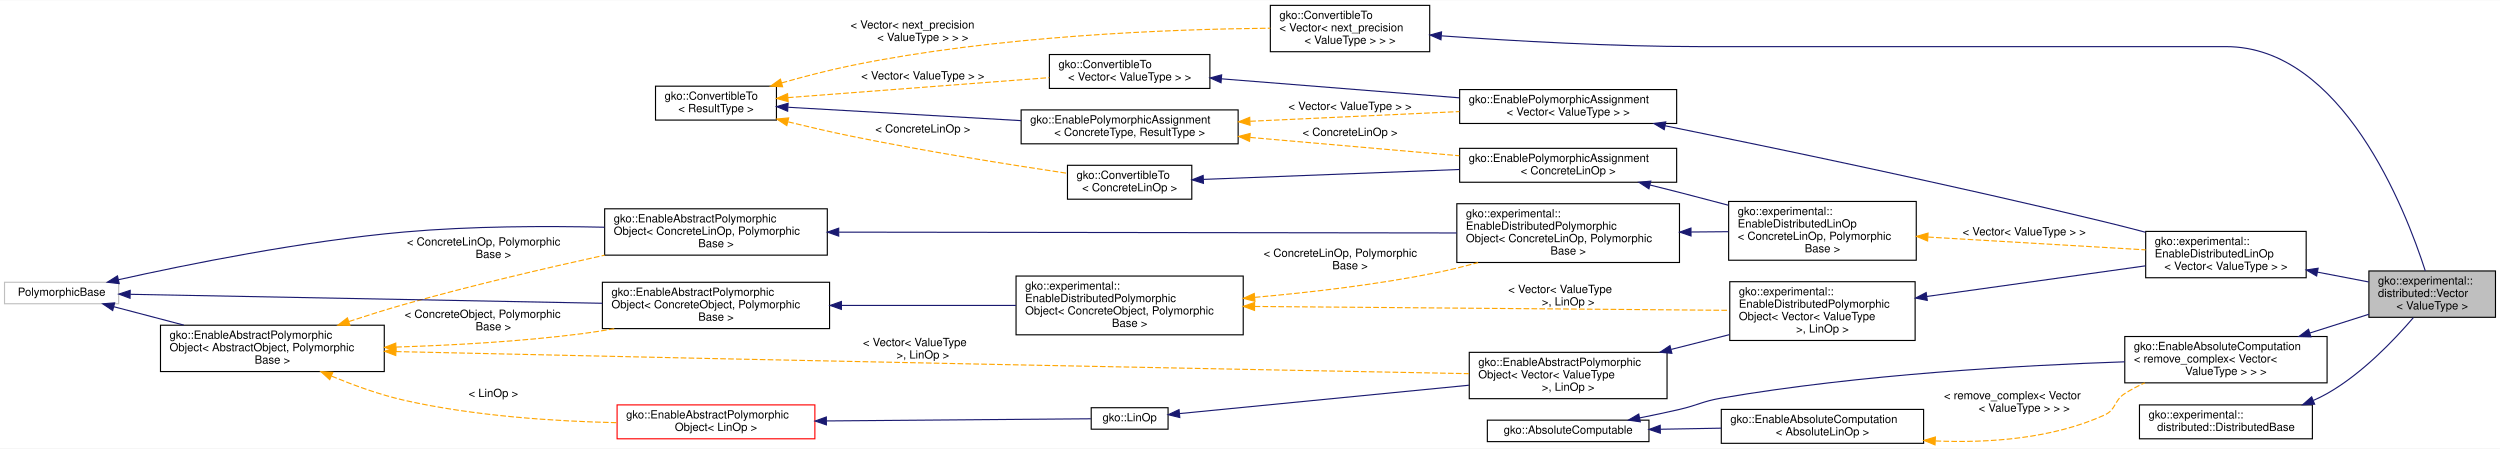
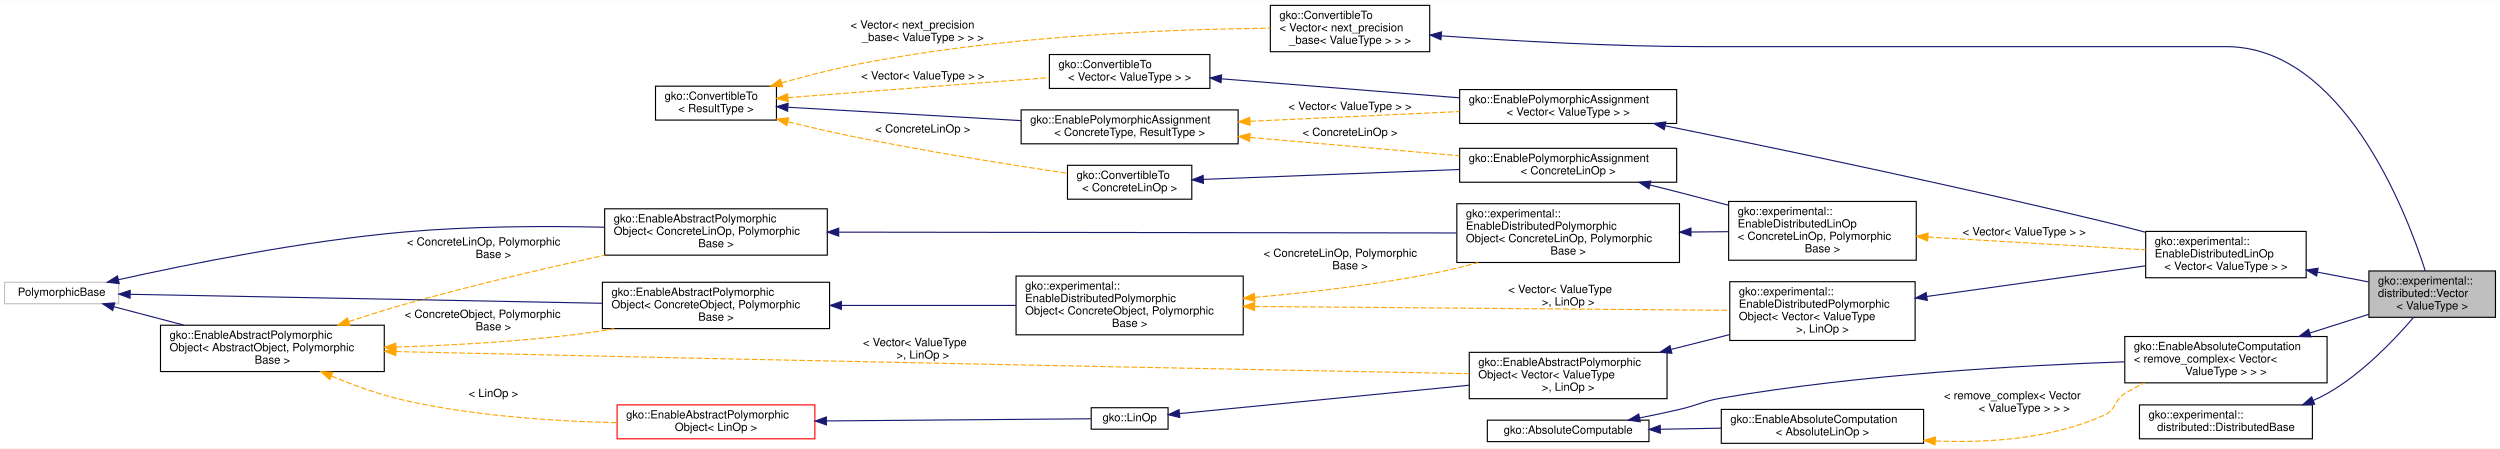
<svg xmlns="http://www.w3.org/2000/svg" xmlns:xlink="http://www.w3.org/1999/xlink" width="2212pt" height="397pt" viewBox="0.00 0.00 2212.00 396.50">
  <g id="graph0" class="graph" transform="scale(1 1) rotate(0) translate(4 392.5)">
    <polygon fill="#ffffff" stroke="transparent" points="-4,4 -4,-392.5 2208,-392.5 2208,4 -4,4" />
    <g id="node1" class="node">
      <g id="a_node1">
        <a xlink:title="Vector is a format which explicitly stores (multiple) distributed column vectors in a dense storage f...">
          <polygon fill="#bfbfbf" stroke="#000000" points="2092,-112 2092,-153 2204,-153 2204,-112 2092,-112" />
          <text text-anchor="start" x="2100" y="-141" font-family="Helvetica,sans-Serif" font-size="10.00" fill="#000000">gko::experimental::</text>
          <text text-anchor="start" x="2100" y="-130" font-family="Helvetica,sans-Serif" font-size="10.00" fill="#000000">distributed::Vector</text>
          <text text-anchor="middle" x="2148" y="-119" font-family="Helvetica,sans-Serif" font-size="10.00" fill="#000000">&lt; ValueType &gt;</text>
        </a>
      </g>
    </g>
    <g id="node2" class="node">
      <g id="a_node2">
        <a xlink:href="classgko_1_1experimental_1_1EnableDistributedLinOp.html" target="_top" xlink:title=" ">
          <polygon fill="#ffffff" stroke="#000000" points="1894.5,-147 1894.5,-188 2036.5,-188 2036.5,-147 1894.5,-147" />
          <text text-anchor="start" x="1902.5" y="-176" font-family="Helvetica,sans-Serif" font-size="10.00" fill="#000000">gko::experimental::</text>
          <text text-anchor="start" x="1902.5" y="-165" font-family="Helvetica,sans-Serif" font-size="10.00" fill="#000000">EnableDistributedLinOp</text>
          <text text-anchor="middle" x="1965.5" y="-154" font-family="Helvetica,sans-Serif" font-size="10.00" fill="#000000">&lt; Vector&lt; ValueType &gt; &gt;</text>
        </a>
      </g>
    </g>
    <g id="edge1" class="edge">
      <path fill="none" stroke="#191970" d="M2046.547,-151.957C2061.824,-149.027 2077.488,-146.023 2091.796,-143.279" />
      <polygon fill="#191970" stroke="#191970" points="2045.744,-148.547 2036.582,-153.868 2047.062,-155.422 2045.744,-148.547" />
    </g>
    <g id="node3" class="node">
      <g id="a_node3">
        <a xlink:href="classgko_1_1experimental_1_1EnableDistributedPolymorphicObject.html" target="_top" xlink:title=" ">
          <polygon fill="#ffffff" stroke="#000000" points="1526.5,-91.5 1526.5,-143.5 1690.5,-143.5 1690.5,-91.5 1526.5,-91.5" />
          <text text-anchor="start" x="1534.5" y="-131.5" font-family="Helvetica,sans-Serif" font-size="10.00" fill="#000000">gko::experimental::</text>
          <text text-anchor="start" x="1534.5" y="-120.5" font-family="Helvetica,sans-Serif" font-size="10.00" fill="#000000">EnableDistributedPolymorphic</text>
          <text text-anchor="start" x="1534.5" y="-109.5" font-family="Helvetica,sans-Serif" font-size="10.00" fill="#000000">Object&lt; Vector&lt; ValueType</text>
          <text text-anchor="middle" x="1608.5" y="-98.5" font-family="Helvetica,sans-Serif" font-size="10.00" fill="#000000"> &gt;, LinOp &gt;</text>
        </a>
      </g>
    </g>
    <g id="edge2" class="edge">
      <path fill="none" stroke="#191970" d="M1700.766,-130.423C1761.141,-138.878 1838.839,-149.76 1894.417,-157.544" />
      <polygon fill="#191970" stroke="#191970" points="1701.24,-126.955 1690.851,-129.034 1700.269,-133.887 1701.24,-126.955" />
    </g>
    <g id="node4" class="node">
      <g id="a_node4">
        <a xlink:href="classgko_1_1EnableAbstractPolymorphicObject.html" target="_top" xlink:title=" ">
          <polygon fill="#ffffff" stroke="#000000" points="1296,-40 1296,-81 1471,-81 1471,-40 1296,-40" />
          <text text-anchor="start" x="1304" y="-69" font-family="Helvetica,sans-Serif" font-size="10.00" fill="#000000">gko::EnableAbstractPolymorphic</text>
          <text text-anchor="start" x="1304" y="-58" font-family="Helvetica,sans-Serif" font-size="10.00" fill="#000000">Object&lt; Vector&lt; ValueType</text>
          <text text-anchor="middle" x="1383.5" y="-47" font-family="Helvetica,sans-Serif" font-size="10.00" fill="#000000"> &gt;, LinOp &gt;</text>
        </a>
      </g>
    </g>
    <g id="edge3" class="edge">
      <path fill="none" stroke="#191970" d="M1474.684,-83.6C1491.745,-87.922 1509.485,-92.416 1526.255,-96.665" />
      <polygon fill="#191970" stroke="#191970" points="1475.284,-80.141 1464.73,-81.078 1473.564,-86.927 1475.284,-80.141" />
    </g>
    <g id="node5" class="node">
      <g id="a_node5">
        <a xlink:href="classgko_1_1LinOp.html" target="_top" xlink:title=" ">
          <polygon fill="#ffffff" stroke="#000000" points="961.5,-13 961.5,-32 1029.5,-32 1029.5,-13 961.5,-13" />
          <text text-anchor="middle" x="995.5" y="-20" font-family="Helvetica,sans-Serif" font-size="10.00" fill="#000000">gko::LinOp</text>
        </a>
      </g>
    </g>
    <g id="edge4" class="edge">
      <path fill="none" stroke="#191970" d="M1039.827,-26.841C1101.905,-32.921 1216.055,-44.101 1295.695,-51.901" />
      <polygon fill="#191970" stroke="#191970" points="1039.886,-23.33 1029.592,-25.839 1039.204,-30.297 1039.886,-23.33" />
    </g>
    <g id="node6" class="node">
      <g id="a_node6">
        <a xlink:href="classgko_1_1EnableAbstractPolymorphicObject.html" target="_top" xlink:title=" ">
          <polygon fill="#ffffff" stroke="#ff0000" points="542,-4.5 542,-34.5 717,-34.5 717,-4.5 542,-4.5" />
          <text text-anchor="start" x="550" y="-22.5" font-family="Helvetica,sans-Serif" font-size="10.00" fill="#000000">gko::EnableAbstractPolymorphic</text>
          <text text-anchor="middle" x="629.5" y="-11.5" font-family="Helvetica,sans-Serif" font-size="10.00" fill="#000000">Object&lt; LinOp &gt;</text>
        </a>
      </g>
    </g>
    <g id="edge5" class="edge">
      <path fill="none" stroke="#191970" d="M727.424,-20.303C804.809,-20.937 908.299,-21.785 961.204,-22.219" />
      <polygon fill="#191970" stroke="#191970" points="727.194,-16.801 717.166,-20.219 727.137,-23.8 727.194,-16.801" />
    </g>
    <g id="node7" class="node">
      <g id="a_node7">
        <a xlink:href="classgko_1_1EnableAbstractPolymorphicObject.html" target="_top" xlink:title="This mixin inherits from (a subclass of) PolymorphicObject and provides a base implementation of a ne...">
          <polygon fill="#ffffff" stroke="#000000" points="138,-64 138,-105 336,-105 336,-64 138,-64" />
          <text text-anchor="start" x="146" y="-93" font-family="Helvetica,sans-Serif" font-size="10.00" fill="#000000">gko::EnableAbstractPolymorphic</text>
          <text text-anchor="start" x="146" y="-82" font-family="Helvetica,sans-Serif" font-size="10.00" fill="#000000">Object&lt; AbstractObject, Polymorphic</text>
          <text text-anchor="middle" x="237" y="-71" font-family="Helvetica,sans-Serif" font-size="10.00" fill="#000000">Base &gt;</text>
        </a>
      </g>
    </g>
    <g id="edge8" class="edge">
      <path fill="none" stroke="#ffa500" stroke-dasharray="5,2" d="M346.318,-81.679C348.903,-81.618 351.467,-81.558 354,-81.5 702.732,-73.472 1117.95,-65.482 1295.703,-62.136" />
      <polygon fill="#ffa500" stroke="#ffa500" points="346.17,-78.181 336.256,-81.919 346.337,-85.179 346.17,-78.181" />
      <text text-anchor="start" x="759.5" y="-86.5" font-family="Helvetica,sans-Serif" font-size="10.00" fill="#000000"> &lt; Vector&lt; ValueType</text>
      <text text-anchor="middle" x="812.5" y="-75.5" font-family="Helvetica,sans-Serif" font-size="10.00" fill="#000000"> &gt;, LinOp &gt;</text>
    </g>
    <g id="edge6" class="edge">
      <path fill="none" stroke="#ffa500" stroke-dasharray="5,2" d="M289.347,-59.968C309.177,-51.736 332.226,-43.409 354,-38.5 415.853,-24.556 487.324,-19.949 541.968,-18.752" />
      <polygon fill="#ffa500" stroke="#ffa500" points="287.726,-56.854 279.891,-63.986 290.463,-63.297 287.726,-56.854" />
      <text text-anchor="middle" x="432.5" y="-41.5" font-family="Helvetica,sans-Serif" font-size="10.00" fill="#000000"> &lt; LinOp &gt;</text>
    </g>
    <g id="node10" class="node">
      <g id="a_node10">
        <a xlink:href="classgko_1_1EnableAbstractPolymorphicObject.html" target="_top" xlink:title=" ">
          <polygon fill="#ffffff" stroke="#000000" points="529,-102 529,-143 730,-143 730,-102 529,-102" />
          <text text-anchor="start" x="537" y="-131" font-family="Helvetica,sans-Serif" font-size="10.00" fill="#000000">gko::EnableAbstractPolymorphic</text>
          <text text-anchor="start" x="537" y="-120" font-family="Helvetica,sans-Serif" font-size="10.00" fill="#000000">Object&lt; ConcreteObject, Polymorphic</text>
          <text text-anchor="middle" x="629.5" y="-109" font-family="Helvetica,sans-Serif" font-size="10.00" fill="#000000">Base &gt;</text>
        </a>
      </g>
    </g>
    <g id="edge12" class="edge">
      <path fill="none" stroke="#ffa500" stroke-dasharray="5,2" d="M346.502,-85.676C396.782,-87.246 457.087,-90.579 511,-97.5 520.28,-98.691 529.915,-100.224 539.5,-101.943" />
      <polygon fill="#ffa500" stroke="#ffa500" points="346.357,-82.171 336.259,-85.376 346.152,-89.168 346.357,-82.171" />
      <text text-anchor="start" x="354" y="-111.5" font-family="Helvetica,sans-Serif" font-size="10.00" fill="#000000"> &lt; ConcreteObject, Polymorphic</text>
      <text text-anchor="middle" x="432.5" y="-100.5" font-family="Helvetica,sans-Serif" font-size="10.00" fill="#000000">Base &gt;</text>
    </g>
    <g id="node17" class="node">
      <g id="a_node17">
        <a xlink:href="classgko_1_1EnableAbstractPolymorphicObject.html" target="_top" xlink:title=" ">
          <polygon fill="#ffffff" stroke="#000000" points="531,-167 531,-208 728,-208 728,-167 531,-167" />
          <text text-anchor="start" x="539" y="-196" font-family="Helvetica,sans-Serif" font-size="10.00" fill="#000000">gko::EnableAbstractPolymorphic</text>
          <text text-anchor="start" x="539" y="-185" font-family="Helvetica,sans-Serif" font-size="10.00" fill="#000000">Object&lt; ConcreteLinOp, Polymorphic</text>
          <text text-anchor="middle" x="629.5" y="-174" font-family="Helvetica,sans-Serif" font-size="10.00" fill="#000000">Base &gt;</text>
        </a>
      </g>
    </g>
    <g id="edge22" class="edge">
      <path fill="none" stroke="#ffa500" stroke-dasharray="5,2" d="M304.818,-108.299C320.855,-113.594 337.959,-118.974 354,-123.5 412.246,-139.934 478.265,-155.379 531.073,-166.977" />
      <polygon fill="#ffa500" stroke="#ffa500" points="305.584,-104.865 294.99,-105.021 303.369,-111.505 305.584,-104.865" />
      <text text-anchor="start" x="356" y="-175.5" font-family="Helvetica,sans-Serif" font-size="10.00" fill="#000000"> &lt; ConcreteLinOp, Polymorphic</text>
      <text text-anchor="middle" x="432.5" y="-164.5" font-family="Helvetica,sans-Serif" font-size="10.00" fill="#000000">Base &gt;</text>
    </g>
    <g id="node8" class="node">
      <g id="a_node8">
        <a xlink:title=" ">
          <polygon fill="#ffffff" stroke="#bfbfbf" points="0,-124 0,-143 101,-143 101,-124 0,-124" />
          <text text-anchor="middle" x="50.5" y="-131" font-family="Helvetica,sans-Serif" font-size="10.00" fill="#000000">PolymorphicBase</text>
        </a>
      </g>
    </g>
    <g id="edge7" class="edge">
      <path fill="none" stroke="#191970" d="M96.637,-121.378C115.36,-116.459 137.518,-110.637 158.632,-105.09" />
      <polygon fill="#191970" stroke="#191970" points="95.684,-118.01 86.902,-123.936 97.463,-124.78 95.684,-118.01" />
    </g>
    <g id="edge11" class="edge">
      <path fill="none" stroke="#191970" d="M111.284,-132.345C210.566,-130.459 408.505,-126.698 528.955,-124.41" />
      <polygon fill="#191970" stroke="#191970" points="111.054,-128.849 101.122,-132.538 111.187,-135.848 111.054,-128.849" />
    </g>
    <g id="edge21" class="edge">
      <path fill="none" stroke="#191970" d="M100.894,-145.278C160.816,-158.626 264.044,-179.56 354,-187.5 412.484,-192.662 478.224,-192.874 530.815,-191.696" />
      <polygon fill="#191970" stroke="#191970" points="101.465,-141.819 90.941,-143.041 99.93,-148.648 101.465,-141.819" />
    </g>
    <g id="node9" class="node">
      <g id="a_node9">
        <a xlink:href="classgko_1_1experimental_1_1EnableDistributedPolymorphicObject.html" target="_top" xlink:title="This mixin does the same as EnablePolymorphicObject, but for concrete types that are derived from dis...">
          <polygon fill="#ffffff" stroke="#000000" points="895,-96.5 895,-148.5 1096,-148.5 1096,-96.5 895,-96.5" />
          <text text-anchor="start" x="903" y="-136.5" font-family="Helvetica,sans-Serif" font-size="10.00" fill="#000000">gko::experimental::</text>
          <text text-anchor="start" x="903" y="-125.5" font-family="Helvetica,sans-Serif" font-size="10.00" fill="#000000">EnableDistributedPolymorphic</text>
          <text text-anchor="start" x="903" y="-114.5" font-family="Helvetica,sans-Serif" font-size="10.00" fill="#000000">Object&lt; ConcreteObject, Polymorphic</text>
          <text text-anchor="middle" x="995.5" y="-103.5" font-family="Helvetica,sans-Serif" font-size="10.00" fill="#000000">Base &gt;</text>
        </a>
      </g>
    </g>
    <g id="edge9" class="edge">
      <path fill="none" stroke="#ffa500" stroke-dasharray="5,2" d="M1106.06,-121.598C1226.902,-120.612 1417.712,-119.056 1526.094,-118.172" />
      <polygon fill="#ffa500" stroke="#ffa500" points="1106.009,-118.098 1096.038,-121.68 1106.066,-125.098 1106.009,-118.098" />
      <text text-anchor="start" x="1330.5" y="-133.5" font-family="Helvetica,sans-Serif" font-size="10.00" fill="#000000"> &lt; Vector&lt; ValueType</text>
      <text text-anchor="middle" x="1383.5" y="-122.5" font-family="Helvetica,sans-Serif" font-size="10.00" fill="#000000"> &gt;, LinOp &gt;</text>
    </g>
    <g id="node16" class="node">
      <g id="a_node16">
        <a xlink:href="classgko_1_1experimental_1_1EnableDistributedPolymorphicObject.html" target="_top" xlink:title=" ">
          <polygon fill="#ffffff" stroke="#000000" points="1285,-160.5 1285,-212.5 1482,-212.5 1482,-160.5 1285,-160.5" />
          <text text-anchor="start" x="1293" y="-200.5" font-family="Helvetica,sans-Serif" font-size="10.00" fill="#000000">gko::experimental::</text>
          <text text-anchor="start" x="1293" y="-189.5" font-family="Helvetica,sans-Serif" font-size="10.00" fill="#000000">EnableDistributedPolymorphic</text>
          <text text-anchor="start" x="1293" y="-178.5" font-family="Helvetica,sans-Serif" font-size="10.00" fill="#000000">Object&lt; ConcreteLinOp, Polymorphic</text>
          <text text-anchor="middle" x="1383.5" y="-167.5" font-family="Helvetica,sans-Serif" font-size="10.00" fill="#000000">Base &gt;</text>
        </a>
      </g>
    </g>
    <g id="edge23" class="edge">
      <path fill="none" stroke="#ffa500" stroke-dasharray="5,2" d="M1106.203,-129.649C1155.719,-134.044 1214.616,-140.929 1267,-151.5 1279.007,-153.923 1291.553,-157.045 1303.778,-160.424" />
      <polygon fill="#ffa500" stroke="#ffa500" points="1106.372,-126.151 1096.108,-128.776 1105.769,-133.125 1106.372,-126.151" />
      <text text-anchor="start" x="1114" y="-165.5" font-family="Helvetica,sans-Serif" font-size="10.00" fill="#000000"> &lt; ConcreteLinOp, Polymorphic</text>
      <text text-anchor="middle" x="1190.5" y="-154.5" font-family="Helvetica,sans-Serif" font-size="10.00" fill="#000000">Base &gt;</text>
    </g>
    <g id="edge10" class="edge">
      <path fill="none" stroke="#191970" d="M740.51,-122.5C789.633,-122.5 846.989,-122.5 894.85,-122.5" />
      <polygon fill="#191970" stroke="#191970" points="740.48,-119 730.48,-122.5 740.48,-126 740.48,-119" />
    </g>
    <g id="node11" class="node">
      <g id="a_node11">
        <a xlink:href="classgko_1_1EnablePolymorphicAssignment.html" target="_top" xlink:title=" ">
          <polygon fill="#ffffff" stroke="#000000" points="1287.5,-283.5 1287.5,-313.5 1479.5,-313.5 1479.5,-283.5 1287.5,-283.5" />
          <text text-anchor="start" x="1295.5" y="-301.5" font-family="Helvetica,sans-Serif" font-size="10.00" fill="#000000">gko::EnablePolymorphicAssignment</text>
          <text text-anchor="middle" x="1383.5" y="-290.5" font-family="Helvetica,sans-Serif" font-size="10.00" fill="#000000">&lt; Vector&lt; ValueType &gt; &gt;</text>
        </a>
      </g>
    </g>
    <g id="edge13" class="edge">
      <path fill="none" stroke="#191970" d="M1469.255,-281.457C1564.522,-262.201 1722.75,-229.257 1858,-196.5 1869.742,-193.656 1882.158,-190.472 1894.219,-187.284" />
      <polygon fill="#191970" stroke="#191970" points="1468.491,-278.041 1459.381,-283.45 1469.875,-284.902 1468.491,-278.041" />
    </g>
    <g id="node12" class="node">
      <g id="a_node12">
        <a xlink:href="classgko_1_1ConvertibleTo.html" target="_top" xlink:title=" ">
          <polygon fill="#ffffff" stroke="#000000" points="924.5,-314.5 924.5,-344.5 1066.5,-344.5 1066.5,-314.5 924.5,-314.5" />
          <text text-anchor="start" x="932.5" y="-332.5" font-family="Helvetica,sans-Serif" font-size="10.00" fill="#000000">gko::ConvertibleTo</text>
          <text text-anchor="middle" x="995.5" y="-321.5" font-family="Helvetica,sans-Serif" font-size="10.00" fill="#000000">&lt; Vector&lt; ValueType &gt; &gt;</text>
        </a>
      </g>
    </g>
    <g id="edge14" class="edge">
      <path fill="none" stroke="#191970" d="M1076.689,-323.013C1138.038,-318.112 1222.451,-311.367 1287.208,-306.193" />
      <polygon fill="#191970" stroke="#191970" points="1076.355,-319.529 1066.665,-323.814 1076.912,-326.507 1076.355,-319.529" />
    </g>
    <g id="node13" class="node">
      <g id="a_node13">
        <a xlink:href="classgko_1_1ConvertibleTo.html" target="_top" xlink:title="ConvertibleTo interface is used to mark that the implementer can be converted to the object of Result...">
          <polygon fill="#ffffff" stroke="#000000" points="576,-286.5 576,-316.5 683,-316.5 683,-286.5 576,-286.5" />
          <text text-anchor="start" x="584" y="-304.5" font-family="Helvetica,sans-Serif" font-size="10.00" fill="#000000">gko::ConvertibleTo</text>
          <text text-anchor="middle" x="629.5" y="-293.5" font-family="Helvetica,sans-Serif" font-size="10.00" fill="#000000">&lt; ResultType &gt;</text>
        </a>
      </g>
    </g>
    <g id="edge15" class="edge">
      <path fill="none" stroke="#ffa500" stroke-dasharray="5,2" d="M693.159,-306.37C757.705,-311.308 857.376,-318.933 924.455,-324.065" />
      <polygon fill="#ffa500" stroke="#ffa500" points="693.349,-302.875 683.111,-305.601 692.815,-309.854 693.349,-302.875" />
      <text text-anchor="middle" x="812.5" y="-322.5" font-family="Helvetica,sans-Serif" font-size="10.00" fill="#000000"> &lt; Vector&lt; ValueType &gt; &gt;</text>
    </g>
    <g id="node14" class="node">
      <g id="a_node14">
        <a xlink:href="classgko_1_1EnablePolymorphicAssignment.html" target="_top" xlink:title="This mixin is used to enable a default PolymorphicObject::copy_from() implementation for objects that...">
          <polygon fill="#ffffff" stroke="#000000" points="899.5,-265.5 899.5,-295.5 1091.5,-295.5 1091.5,-265.5 899.5,-265.5" />
          <text text-anchor="start" x="907.5" y="-283.5" font-family="Helvetica,sans-Serif" font-size="10.00" fill="#000000">gko::EnablePolymorphicAssignment</text>
          <text text-anchor="middle" x="995.5" y="-272.5" font-family="Helvetica,sans-Serif" font-size="10.00" fill="#000000">&lt; ConcreteType, ResultType &gt;</text>
        </a>
      </g>
    </g>
    <g id="edge17" class="edge">
      <path fill="none" stroke="#191970" d="M693.414,-297.833C750.342,-294.566 834.447,-289.741 899.466,-286.01" />
      <polygon fill="#191970" stroke="#191970" points="692.895,-294.357 683.111,-298.424 693.296,-301.345 692.895,-294.357" />
    </g>
    <g id="node19" class="node">
      <g id="a_node19">
        <a xlink:href="classgko_1_1ConvertibleTo.html" target="_top" xlink:title=" ">
          <polygon fill="#ffffff" stroke="#000000" points="940.5,-216.5 940.5,-246.5 1050.5,-246.5 1050.5,-216.5 940.5,-216.5" />
          <text text-anchor="start" x="948.5" y="-234.5" font-family="Helvetica,sans-Serif" font-size="10.00" fill="#000000">gko::ConvertibleTo</text>
          <text text-anchor="middle" x="995.5" y="-223.5" font-family="Helvetica,sans-Serif" font-size="10.00" fill="#000000">&lt; ConcreteLinOp &gt;</text>
        </a>
      </g>
    </g>
    <g id="edge26" class="edge">
      <path fill="none" stroke="#ffa500" stroke-dasharray="5,2" d="M693.454,-284.908C711.069,-280.596 730.221,-276.142 748,-272.5 813.709,-259.037 889.926,-246.935 940.231,-239.428" />
      <polygon fill="#ffa500" stroke="#ffa500" points="692.149,-281.625 683.282,-287.424 693.83,-288.421 692.149,-281.625" />
      <text text-anchor="middle" x="812.5" y="-275.5" font-family="Helvetica,sans-Serif" font-size="10.00" fill="#000000"> &lt; ConcreteLinOp &gt;</text>
    </g>
    <g id="node20" class="node">
      <g id="a_node20">
        <a xlink:href="classgko_1_1ConvertibleTo.html" target="_top" xlink:title=" ">
          <polygon fill="#ffffff" stroke="#000000" points="1120,-347 1120,-388 1261,-388 1261,-347 1120,-347" />
          <text text-anchor="start" x="1128" y="-376" font-family="Helvetica,sans-Serif" font-size="10.00" fill="#000000">gko::ConvertibleTo</text>
          <text text-anchor="start" x="1128" y="-365" font-family="Helvetica,sans-Serif" font-size="10.00" fill="#000000">&lt; Vector&lt; next_precision</text>
-           <text text-anchor="middle" x="1190.5" y="-354" font-family="Helvetica,sans-Serif" font-size="10.00" fill="#000000">&lt; ValueType &gt; &gt; &gt;</text>
+           <text text-anchor="middle" x="1190.5" y="-354" font-family="Helvetica,sans-Serif" font-size="10.00" fill="#000000">_base&lt; ValueType &gt; &gt; &gt;</text>
        </a>
      </g>
    </g>
    <g id="edge29" class="edge">
      <path fill="none" stroke="#ffa500" stroke-dasharray="5,2" d="M687.609,-319.385C706.712,-324.807 728.141,-330.404 748,-334.5 877.393,-361.189 1032.012,-366.929 1119.986,-367.811" />
      <polygon fill="#ffa500" stroke="#ffa500" points="688.431,-315.979 677.853,-316.575 686.493,-322.706 688.431,-315.979" />
      <text text-anchor="start" x="748.5" y="-367.5" font-family="Helvetica,sans-Serif" font-size="10.00" fill="#000000"> &lt; Vector&lt; next_precision</text>
-       <text text-anchor="middle" x="812.5" y="-356.5" font-family="Helvetica,sans-Serif" font-size="10.00" fill="#000000">&lt; ValueType &gt; &gt; &gt;</text>
+       <text text-anchor="middle" x="812.5" y="-356.5" font-family="Helvetica,sans-Serif" font-size="10.00" fill="#000000">_base&lt; ValueType &gt; &gt; &gt;</text>
    </g>
    <g id="edge16" class="edge">
      <path fill="none" stroke="#ffa500" stroke-dasharray="5,2" d="M1102.188,-285.449C1160.075,-288.135 1231.067,-291.428 1287.252,-294.035" />
      <polygon fill="#ffa500" stroke="#ffa500" points="1102.06,-281.94 1091.909,-284.973 1101.736,-288.932 1102.06,-281.94" />
      <text text-anchor="middle" x="1190.5" y="-295.5" font-family="Helvetica,sans-Serif" font-size="10.00" fill="#000000"> &lt; Vector&lt; ValueType &gt; &gt;</text>
    </g>
    <g id="node18" class="node">
      <g id="a_node18">
        <a xlink:href="classgko_1_1EnablePolymorphicAssignment.html" target="_top" xlink:title=" ">
          <polygon fill="#ffffff" stroke="#000000" points="1287.5,-231.5 1287.5,-261.5 1479.5,-261.5 1479.5,-231.5 1287.5,-231.5" />
          <text text-anchor="start" x="1295.5" y="-249.5" font-family="Helvetica,sans-Serif" font-size="10.00" fill="#000000">gko::EnablePolymorphicAssignment</text>
          <text text-anchor="middle" x="1383.5" y="-238.5" font-family="Helvetica,sans-Serif" font-size="10.00" fill="#000000">&lt; ConcreteLinOp &gt;</text>
        </a>
      </g>
    </g>
    <g id="edge27" class="edge">
      <path fill="none" stroke="#ffa500" stroke-dasharray="5,2" d="M1102.188,-271.151C1160.075,-266.079 1231.067,-259.858 1287.252,-254.934" />
      <polygon fill="#ffa500" stroke="#ffa500" points="1101.565,-267.692 1091.909,-272.052 1102.176,-274.665 1101.565,-267.692" />
      <text text-anchor="middle" x="1190.5" y="-272.5" font-family="Helvetica,sans-Serif" font-size="10.00" fill="#000000"> &lt; ConcreteLinOp &gt;</text>
    </g>
    <g id="node15" class="node">
      <g id="a_node15">
        <a xlink:href="classgko_1_1experimental_1_1EnableDistributedLinOp.html" target="_top" xlink:title="This mixin does the same as EnableLinOp, but for concrete types that are derived from distributed::Di...">
          <polygon fill="#ffffff" stroke="#000000" points="1525.5,-162.5 1525.5,-214.5 1691.5,-214.5 1691.5,-162.5 1525.5,-162.5" />
          <text text-anchor="start" x="1533.5" y="-202.5" font-family="Helvetica,sans-Serif" font-size="10.00" fill="#000000">gko::experimental::</text>
          <text text-anchor="start" x="1533.5" y="-191.5" font-family="Helvetica,sans-Serif" font-size="10.00" fill="#000000">EnableDistributedLinOp</text>
          <text text-anchor="start" x="1533.5" y="-180.5" font-family="Helvetica,sans-Serif" font-size="10.00" fill="#000000">&lt; ConcreteLinOp, Polymorphic</text>
          <text text-anchor="middle" x="1608.5" y="-169.5" font-family="Helvetica,sans-Serif" font-size="10.00" fill="#000000">Base &gt;</text>
        </a>
      </g>
    </g>
    <g id="edge18" class="edge">
      <path fill="none" stroke="#ffa500" stroke-dasharray="5,2" d="M1702.024,-182.999C1762.239,-179.457 1839.282,-174.925 1894.479,-171.678" />
      <polygon fill="#ffa500" stroke="#ffa500" points="1701.527,-179.522 1691.75,-183.603 1701.938,-186.51 1701.527,-179.522" />
      <text text-anchor="middle" x="1787" y="-184.5" font-family="Helvetica,sans-Serif" font-size="10.00" fill="#000000"> &lt; Vector&lt; ValueType &gt; &gt;</text>
    </g>
    <g id="edge19" class="edge">
      <path fill="none" stroke="#191970" d="M1492.355,-187.468C1503.454,-187.566 1514.6,-187.665 1525.36,-187.761" />
      <polygon fill="#191970" stroke="#191970" points="1492.219,-183.966 1482.188,-187.377 1492.157,-190.966 1492.219,-183.966" />
    </g>
    <g id="edge20" class="edge">
      <path fill="none" stroke="#191970" d="M738.433,-187.356C885.062,-187.161 1143.773,-186.818 1284.903,-186.631" />
      <polygon fill="#191970" stroke="#191970" points="738.068,-183.856 728.072,-187.369 738.077,-190.856 738.068,-183.856" />
    </g>
    <g id="edge24" class="edge">
      <path fill="none" stroke="#191970" d="M1455.951,-229.053C1464.735,-226.877 1473.576,-224.658 1482,-222.5 1495.989,-218.916 1510.821,-215.019 1525.218,-211.183" />
      <polygon fill="#191970" stroke="#191970" points="1454.955,-225.694 1446.084,-231.486 1456.631,-232.49 1454.955,-225.694" />
    </g>
    <g id="edge25" class="edge">
      <path fill="none" stroke="#191970" d="M1060.727,-234.022C1122.728,-236.419 1216.729,-240.053 1287.323,-242.782" />
      <polygon fill="#191970" stroke="#191970" points="1060.807,-230.522 1050.679,-233.633 1060.536,-237.517 1060.807,-230.522" />
    </g>
    <g id="edge28" class="edge">
      <path fill="none" stroke="#191970" d="M1271.432,-361.034C1333.949,-356.595 1422.65,-351.5 1500.5,-351.5 1500.5,-351.5 1500.5,-351.5 1965.5,-351.5 2068.196,-351.5 2124.312,-207.62 2141.889,-153.103" />
      <polygon fill="#191970" stroke="#191970" points="1270.964,-357.559 1261.241,-361.769 1271.467,-364.541 1270.964,-357.559" />
    </g>
    <g id="node21" class="node">
      <g id="a_node21">
        <a xlink:href="classgko_1_1EnableAbsoluteComputation.html" target="_top" xlink:title=" ">
          <polygon fill="#ffffff" stroke="#000000" points="1876,-54 1876,-95 2055,-95 2055,-54 1876,-54" />
          <text text-anchor="start" x="1884" y="-83" font-family="Helvetica,sans-Serif" font-size="10.00" fill="#000000">gko::EnableAbsoluteComputation</text>
          <text text-anchor="start" x="1884" y="-72" font-family="Helvetica,sans-Serif" font-size="10.00" fill="#000000">&lt; remove_complex&lt; Vector&lt;</text>
          <text text-anchor="middle" x="1965.5" y="-61" font-family="Helvetica,sans-Serif" font-size="10.00" fill="#000000"> ValueType &gt; &gt; &gt;</text>
        </a>
      </g>
    </g>
    <g id="edge30" class="edge">
      <path fill="none" stroke="#191970" d="M2039.691,-98.079C2057.147,-103.626 2075.466,-109.448 2091.969,-114.693" />
      <polygon fill="#191970" stroke="#191970" points="2040.69,-94.724 2030.1,-95.03 2038.57,-101.395 2040.69,-94.724" />
    </g>
    <g id="node22" class="node">
      <g id="a_node22">
        <a xlink:href="classgko_1_1AbsoluteComputable.html" target="_top" xlink:title="The AbsoluteComputable is an interface that allows to get the component wise absolute of a LinOp.">
          <polygon fill="#ffffff" stroke="#000000" points="1312,-2 1312,-21 1455,-21 1455,-2 1312,-2" />
          <text text-anchor="middle" x="1383.5" y="-9" font-family="Helvetica,sans-Serif" font-size="10.00" fill="#000000">gko::AbsoluteComputable</text>
        </a>
      </g>
    </g>
    <g id="edge31" class="edge">
      <path fill="none" stroke="#191970" d="M1446.956,-23.029C1458.642,-25.354 1470.714,-27.89 1482,-30.5 1498.597,-34.338 1502.211,-37.618 1519,-40.5 1641.594,-61.542 1785.36,-69.563 1875.944,-72.619" />
      <polygon fill="#191970" stroke="#191970" points="1447.301,-19.53 1436.815,-21.044 1445.957,-26.399 1447.301,-19.53" />
    </g>
    <g id="node23" class="node">
      <g id="a_node23">
        <a xlink:href="classgko_1_1EnableAbsoluteComputation.html" target="_top" xlink:title="The EnableAbsoluteComputation mixin provides the default implementations of compute_absolute_linop an...">
          <polygon fill="#ffffff" stroke="#000000" points="1519,-.5 1519,-30.5 1698,-30.5 1698,-.5 1519,-.5" />
          <text text-anchor="start" x="1527" y="-18.5" font-family="Helvetica,sans-Serif" font-size="10.00" fill="#000000">gko::EnableAbsoluteComputation</text>
          <text text-anchor="middle" x="1608.5" y="-7.5" font-family="Helvetica,sans-Serif" font-size="10.00" fill="#000000">&lt; AbsoluteLinOp &gt;</text>
        </a>
      </g>
    </g>
    <g id="edge33" class="edge">
      <path fill="none" stroke="#191970" d="M1465.16,-12.952C1482.651,-13.263 1501.22,-13.593 1518.989,-13.909" />
      <polygon fill="#191970" stroke="#191970" points="1465.061,-9.45 1455.001,-12.771 1464.937,-16.448 1465.061,-9.45" />
    </g>
    <g id="edge32" class="edge">
      <path fill="none" stroke="#ffa500" stroke-dasharray="5,2" d="M1708.542,-2.592C1755.81,-.644 1811.849,-4.544 1858,-25.5 1868.591,-30.309 1866.194,-38.243 1876,-44.5 1881.526,-48.026 1887.51,-51.182 1893.675,-53.999" />
      <polygon fill="#ffa500" stroke="#ffa500" points="1708.096,.89 1698.286,-3.111 1708.45,-6.101 1708.096,.89" />
      <text text-anchor="start" x="1716" y="-39.5" font-family="Helvetica,sans-Serif" font-size="10.00" fill="#000000"> &lt; remove_complex&lt; Vector</text>
      <text text-anchor="middle" x="1787" y="-28.5" font-family="Helvetica,sans-Serif" font-size="10.00" fill="#000000">&lt; ValueType &gt; &gt; &gt;</text>
    </g>
    <g id="node24" class="node">
      <g id="a_node24">
        <a xlink:href="classgko_1_1experimental_1_1distributed_1_1DistributedBase.html" target="_top" xlink:title="A base class for distributed objects.">
          <polygon fill="#ffffff" stroke="#000000" points="1889,-4.5 1889,-34.5 2042,-34.5 2042,-4.5 1889,-4.5" />
          <text text-anchor="start" x="1897" y="-22.5" font-family="Helvetica,sans-Serif" font-size="10.00" fill="#000000">gko::experimental::</text>
          <text text-anchor="middle" x="1965.5" y="-11.5" font-family="Helvetica,sans-Serif" font-size="10.00" fill="#000000">distributed::DistributedBase</text>
        </a>
      </g>
    </g>
    <g id="edge34" class="edge">
      <path fill="none" stroke="#191970" d="M2042.782,-38.423C2047.001,-40.274 2051.104,-42.295 2055,-44.5 2085.757,-61.91 2114.184,-91.64 2131.31,-111.671" />
      <polygon fill="#191970" stroke="#191970" points="2043.977,-35.131 2033.394,-34.638 2041.36,-41.623 2043.977,-35.131" />
    </g>
  </g>
</svg>
